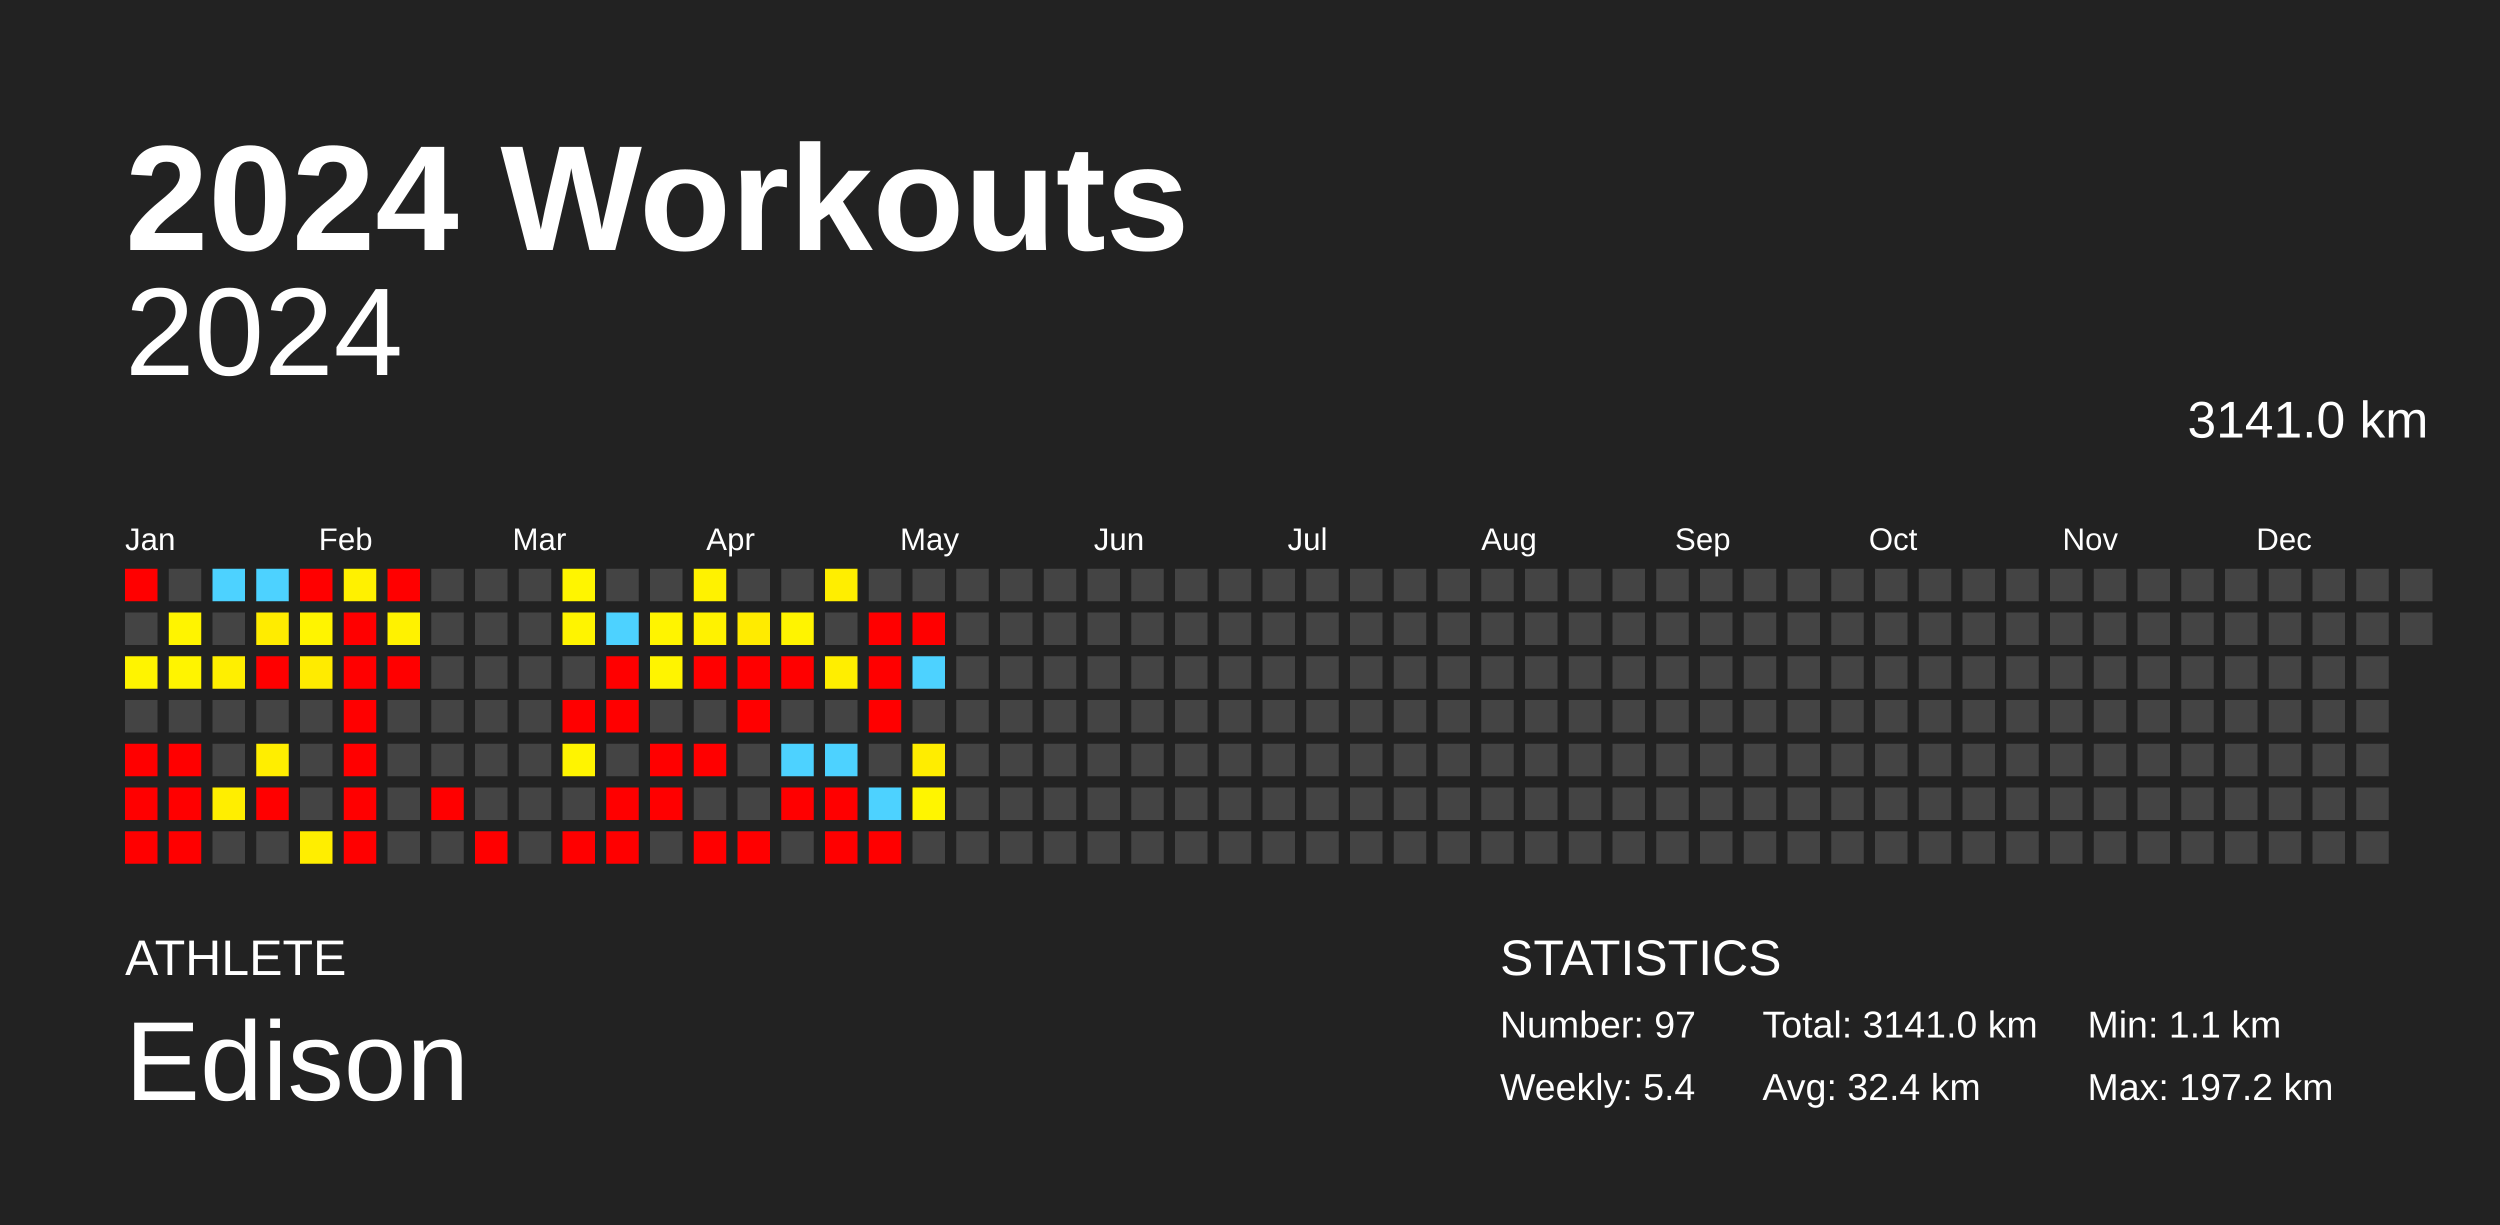
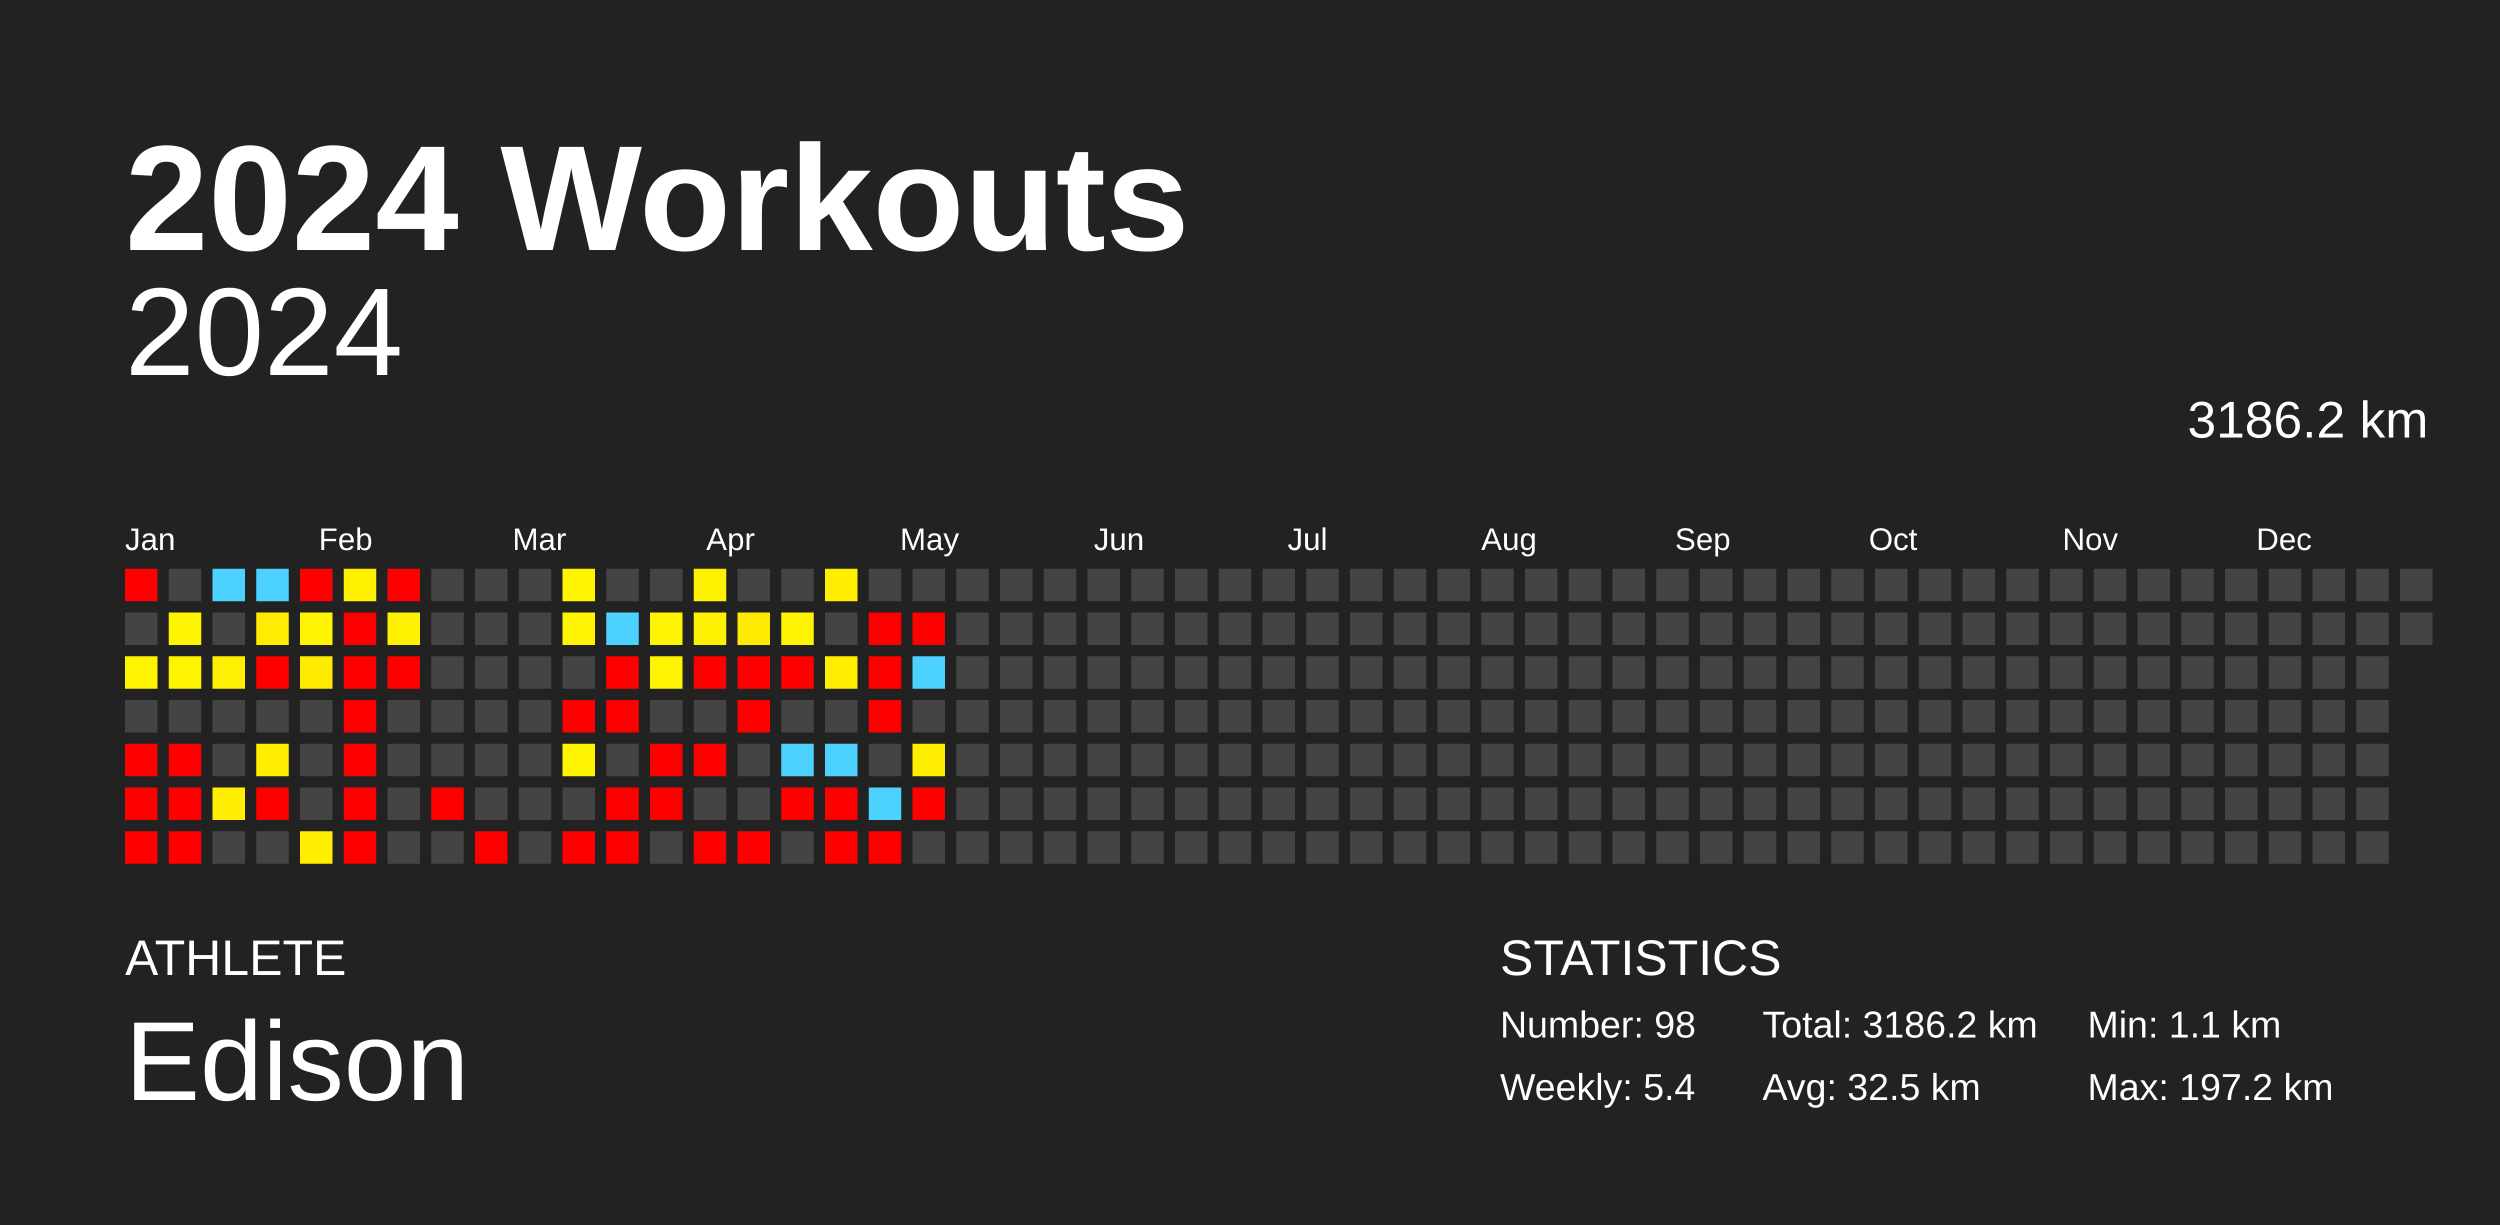
<svg xmlns="http://www.w3.org/2000/svg" baseProfile="full" height="98mm" version="1.1" viewBox="0,0,200,98" width="200mm">
  <defs />
  <rect fill="#222222" height="98" width="200" x="0" y="0" />
  <text fill="#FFFFFF" style="font-size:12px; font-family:Arial; font-weight:bold;" x="10" y="20">2024 Workouts</text>
  <text fill="#FFFFFF" style="font-size:4px; font-family:Arial" x="10" y="78">ATHLETE</text>
  <text fill="#FFFFFF" style="font-size:9px; font-family:Arial" x="10" y="88">Edison</text>
  <text fill="#FFFFFF" style="font-size:4px; font-family:Arial" x="120" y="78">STATISTICS</text>
-   <text fill="#FFFFFF" style="font-size:3px; font-family:Arial" x="120" y="83">Number: 97</text>
+   <text fill="#FFFFFF" style="font-size:3px; font-family:Arial" x="120" y="83">Number: 98</text>
  <text fill="#FFFFFF" style="font-size:3px; font-family:Arial" x="120" y="88">Weekly: 5.4</text>
-   <text fill="#FFFFFF" style="font-size:3px; font-family:Arial" x="141" y="83">Total: 3141.0 km</text>
-   <text fill="#FFFFFF" style="font-size:3px; font-family:Arial" x="141" y="88">Avg: 32.4 km</text>
+   <text fill="#FFFFFF" style="font-size:3px; font-family:Arial" x="141" y="83">Total: 3186.2 km</text>
+   <text fill="#FFFFFF" style="font-size:3px; font-family:Arial" x="141" y="88">Avg: 32.5 km</text>
  <text fill="#FFFFFF" style="font-size:3px; font-family:Arial" x="167" y="83">Min: 1.1 km</text>
  <text fill="#FFFFFF" style="font-size:3px; font-family:Arial" x="167" y="88">Max: 197.2 km</text>
  <text alignment-baseline="hanging" fill="#FFFFFF" style="font-size:10.0px; font-family:Arial;" x="10" y="30">2024</text>
-   <text alignment-baseline="hanging" fill="#FFFFFF" style="font-size:4.125px; font-family:Arial;" x="175" y="35">3141.0 km</text>
+   <text alignment-baseline="hanging" fill="#FFFFFF" style="font-size:4.125px; font-family:Arial;" x="175" y="35">3186.2 km</text>
  <text fill="#FFFFFF" style="font-size:2.5px; font-family:Arial" x="10.0" y="44">Jan</text>
  <text fill="#FFFFFF" style="font-size:2.5px; font-family:Arial" x="25.5" y="44">Feb</text>
  <text fill="#FFFFFF" style="font-size:2.5px; font-family:Arial" x="41.0" y="44">Mar</text>
  <text fill="#FFFFFF" style="font-size:2.5px; font-family:Arial" x="56.5" y="44">Apr</text>
  <text fill="#FFFFFF" style="font-size:2.5px; font-family:Arial" x="72.0" y="44">May</text>
  <text fill="#FFFFFF" style="font-size:2.5px; font-family:Arial" x="87.5" y="44">Jun</text>
  <text fill="#FFFFFF" style="font-size:2.5px; font-family:Arial" x="103.0" y="44">Jul</text>
  <text fill="#FFFFFF" style="font-size:2.5px; font-family:Arial" x="118.5" y="44">Aug</text>
  <text fill="#FFFFFF" style="font-size:2.5px; font-family:Arial" x="134.0" y="44">Sep</text>
  <text fill="#FFFFFF" style="font-size:2.5px; font-family:Arial" x="149.5" y="44">Oct</text>
  <text fill="#FFFFFF" style="font-size:2.5px; font-family:Arial" x="165.0" y="44">Nov</text>
  <text fill="#FFFFFF" style="font-size:2.5px; font-family:Arial" x="180.5" y="44">Dec</text>
  <rect fill="red" height="2.6" width="2.6" x="10.0" y="45.5" />
  <rect fill="#444444" height="2.6" width="2.6" x="10.0" y="49.0" />
  <rect fill="#fff400" height="2.6" width="2.6" x="10.0" y="52.5" />
  <rect fill="#444444" height="2.6" width="2.6" x="10.0" y="56.0" />
  <rect fill="red" height="2.6" width="2.6" x="10.0" y="59.5" />
  <rect fill="red" height="2.6" width="2.6" x="10.0" y="63.0" />
  <rect fill="red" height="2.6" width="2.6" x="10.0" y="66.5" />
  <rect fill="#444444" height="2.6" width="2.6" x="13.5" y="45.5" />
  <rect fill="#fff400" height="2.6" width="2.6" x="13.5" y="49.0" />
  <rect fill="#fff400" height="2.6" width="2.6" x="13.5" y="52.5" />
  <rect fill="#444444" height="2.6" width="2.6" x="13.5" y="56.0" />
  <rect fill="red" height="2.6" width="2.6" x="13.5" y="59.5" />
  <rect fill="red" height="2.6" width="2.6" x="13.5" y="63.0" />
  <rect fill="red" height="2.6" width="2.6" x="13.5" y="66.5" />
  <rect fill="#4dd2ff" height="2.6" width="2.6" x="17.0" y="45.5" />
  <rect fill="#444444" height="2.6" width="2.6" x="17.0" y="49.0" />
  <rect fill="#ffef00" height="2.6" width="2.6" x="17.0" y="52.5" />
  <rect fill="#444444" height="2.6" width="2.6" x="17.0" y="56.0" />
  <rect fill="#444444" height="2.6" width="2.6" x="17.0" y="59.5" />
  <rect fill="#ffee00" height="2.6" width="2.6" x="17.0" y="63.0" />
  <rect fill="#444444" height="2.6" width="2.6" x="17.0" y="66.5" />
  <rect fill="#4dd2ff" height="2.6" width="2.6" x="20.5" y="45.5" />
  <rect fill="#ffec00" height="2.6" width="2.6" x="20.5" y="49.0" />
  <rect fill="red" height="2.6" width="2.6" x="20.5" y="52.5" />
  <rect fill="#444444" height="2.6" width="2.6" x="20.5" y="56.0" />
  <rect fill="#ffee00" height="2.6" width="2.6" x="20.5" y="59.5" />
  <rect fill="red" height="2.6" width="2.6" x="20.5" y="63.0" />
  <rect fill="#444444" height="2.6" width="2.6" x="20.5" y="66.5" />
  <rect fill="red" height="2.6" width="2.6" x="24.0" y="45.5" />
  <rect fill="#fff400" height="2.6" width="2.6" x="24.0" y="49.0" />
  <rect fill="#ffeb00" height="2.6" width="2.6" x="24.0" y="52.5" />
  <rect fill="#444444" height="2.6" width="2.6" x="24.0" y="56.0" />
  <rect fill="#444444" height="2.6" width="2.6" x="24.0" y="59.5" />
  <rect fill="#444444" height="2.6" width="2.6" x="24.0" y="63.0" />
  <rect fill="#ffee00" height="2.6" width="2.6" x="24.0" y="66.5" />
  <rect fill="#fff100" height="2.6" width="2.6" x="27.5" y="45.5" />
  <rect fill="red" height="2.6" width="2.6" x="27.5" y="49.0" />
  <rect fill="red" height="2.6" width="2.6" x="27.5" y="52.5" />
  <rect fill="red" height="2.6" width="2.6" x="27.5" y="56.0" />
  <rect fill="red" height="2.6" width="2.6" x="27.5" y="59.5" />
  <rect fill="red" height="2.6" width="2.6" x="27.5" y="63.0" />
  <rect fill="red" height="2.6" width="2.6" x="27.5" y="66.5" />
  <rect fill="red" height="2.6" width="2.6" x="31.0" y="45.5" />
  <rect fill="#fff200" height="2.6" width="2.6" x="31.0" y="49.0" />
  <rect fill="red" height="2.6" width="2.6" x="31.0" y="52.5" />
  <rect fill="#444444" height="2.6" width="2.6" x="31.0" y="56.0" />
  <rect fill="#444444" height="2.6" width="2.6" x="31.0" y="59.5" />
  <rect fill="#444444" height="2.6" width="2.6" x="31.0" y="63.0" />
  <rect fill="#444444" height="2.6" width="2.6" x="31.0" y="66.5" />
  <rect fill="#444444" height="2.6" width="2.6" x="34.5" y="45.5" />
  <rect fill="#444444" height="2.6" width="2.6" x="34.5" y="49.0" />
  <rect fill="#444444" height="2.6" width="2.6" x="34.5" y="52.5" />
  <rect fill="#444444" height="2.6" width="2.6" x="34.5" y="56.0" />
  <rect fill="#444444" height="2.6" width="2.6" x="34.5" y="59.5" />
  <rect fill="red" height="2.6" width="2.6" x="34.5" y="63.0" />
  <rect fill="#444444" height="2.6" width="2.6" x="34.5" y="66.5" />
  <rect fill="#444444" height="2.6" width="2.6" x="38.0" y="45.5" />
  <rect fill="#444444" height="2.6" width="2.6" x="38.0" y="49.0" />
  <rect fill="#444444" height="2.6" width="2.6" x="38.0" y="52.5" />
  <rect fill="#444444" height="2.6" width="2.6" x="38.0" y="56.0" />
  <rect fill="#444444" height="2.6" width="2.6" x="38.0" y="59.5" />
  <rect fill="#444444" height="2.6" width="2.6" x="38.0" y="63.0" />
  <rect fill="red" height="2.6" width="2.6" x="38.0" y="66.5" />
  <rect fill="#444444" height="2.6" width="2.6" x="41.5" y="45.5" />
  <rect fill="#444444" height="2.6" width="2.6" x="41.5" y="49.0" />
  <rect fill="#444444" height="2.6" width="2.6" x="41.5" y="52.5" />
  <rect fill="#444444" height="2.6" width="2.6" x="41.5" y="56.0" />
  <rect fill="#444444" height="2.6" width="2.6" x="41.5" y="59.5" />
  <rect fill="#444444" height="2.6" width="2.6" x="41.5" y="63.0" />
  <rect fill="#444444" height="2.6" width="2.6" x="41.5" y="66.5" />
  <rect fill="#fff500" height="2.6" width="2.6" x="45.0" y="45.5" />
  <rect fill="#fff400" height="2.6" width="2.6" x="45.0" y="49.0" />
  <rect fill="#444444" height="2.6" width="2.6" x="45.0" y="52.5" />
  <rect fill="red" height="2.6" width="2.6" x="45.0" y="56.0" />
  <rect fill="#fff400" height="2.6" width="2.6" x="45.0" y="59.5" />
  <rect fill="#444444" height="2.6" width="2.6" x="45.0" y="63.0" />
  <rect fill="red" height="2.6" width="2.6" x="45.0" y="66.5" />
  <rect fill="#444444" height="2.6" width="2.6" x="48.5" y="45.5" />
  <rect fill="#4dd2ff" height="2.6" width="2.6" x="48.5" y="49.0" />
  <rect fill="red" height="2.6" width="2.6" x="48.5" y="52.5" />
  <rect fill="red" height="2.6" width="2.6" x="48.5" y="56.0" />
  <rect fill="#444444" height="2.6" width="2.6" x="48.5" y="59.5" />
  <rect fill="red" height="2.6" width="2.6" x="48.5" y="63.0" />
  <rect fill="red" height="2.6" width="2.6" x="48.5" y="66.5" />
  <rect fill="#444444" height="2.6" width="2.6" x="52.0" y="45.5" />
  <rect fill="#fff400" height="2.6" width="2.6" x="52.0" y="49.0" />
  <rect fill="#fff400" height="2.6" width="2.6" x="52.0" y="52.5" />
  <rect fill="#444444" height="2.6" width="2.6" x="52.0" y="56.0" />
  <rect fill="red" height="2.6" width="2.6" x="52.0" y="59.5" />
  <rect fill="red" height="2.6" width="2.6" x="52.0" y="63.0" />
  <rect fill="#444444" height="2.6" width="2.6" x="52.0" y="66.5" />
  <rect fill="#fff200" height="2.6" width="2.6" x="55.5" y="45.5" />
  <rect fill="#fff200" height="2.6" width="2.6" x="55.5" y="49.0" />
  <rect fill="red" height="2.6" width="2.6" x="55.5" y="52.5" />
  <rect fill="#444444" height="2.6" width="2.6" x="55.5" y="56.0" />
  <rect fill="red" height="2.6" width="2.6" x="55.5" y="59.5" />
  <rect fill="#444444" height="2.6" width="2.6" x="55.5" y="63.0" />
  <rect fill="red" height="2.6" width="2.6" x="55.5" y="66.5" />
  <rect fill="#444444" height="2.6" width="2.6" x="59.0" y="45.5" />
  <rect fill="#ffeb00" height="2.6" width="2.6" x="59.0" y="49.0" />
  <rect fill="red" height="2.6" width="2.6" x="59.0" y="52.5" />
  <rect fill="red" height="2.6" width="2.6" x="59.0" y="56.0" />
  <rect fill="#444444" height="2.6" width="2.6" x="59.0" y="59.5" />
  <rect fill="#444444" height="2.6" width="2.6" x="59.0" y="63.0" />
  <rect fill="red" height="2.6" width="2.6" x="59.0" y="66.5" />
  <rect fill="#444444" height="2.6" width="2.6" x="62.5" y="45.5" />
  <rect fill="#fff400" height="2.6" width="2.6" x="62.5" y="49.0" />
  <rect fill="red" height="2.6" width="2.6" x="62.5" y="52.5" />
  <rect fill="#444444" height="2.6" width="2.6" x="62.5" y="56.0" />
  <rect fill="#4dd2ff" height="2.6" width="2.6" x="62.5" y="59.5" />
  <rect fill="red" height="2.6" width="2.6" x="62.5" y="63.0" />
  <rect fill="#444444" height="2.6" width="2.6" x="62.5" y="66.5" />
  <rect fill="#ffee00" height="2.6" width="2.6" x="66.0" y="45.5" />
  <rect fill="#444444" height="2.6" width="2.6" x="66.0" y="49.0" />
  <rect fill="#ffee00" height="2.6" width="2.6" x="66.0" y="52.5" />
  <rect fill="#444444" height="2.6" width="2.6" x="66.0" y="56.0" />
  <rect fill="#4dd2ff" height="2.6" width="2.6" x="66.0" y="59.5" />
  <rect fill="red" height="2.6" width="2.6" x="66.0" y="63.0" />
  <rect fill="red" height="2.6" width="2.6" x="66.0" y="66.5" />
  <rect fill="#444444" height="2.6" width="2.6" x="69.5" y="45.5" />
  <rect fill="red" height="2.6" width="2.6" x="69.5" y="49.0" />
  <rect fill="red" height="2.6" width="2.6" x="69.5" y="52.5" />
  <rect fill="red" height="2.6" width="2.6" x="69.5" y="56.0" />
  <rect fill="#444444" height="2.6" width="2.6" x="69.5" y="59.5" />
  <rect fill="#4dd2ff" height="2.6" width="2.6" x="69.5" y="63.0" />
  <rect fill="red" height="2.6" width="2.6" x="69.5" y="66.5" />
  <rect fill="#444444" height="2.6" width="2.6" x="73.0" y="45.5" />
  <rect fill="red" height="2.6" width="2.6" x="73.0" y="49.0" />
  <rect fill="#4dd2ff" height="2.6" width="2.6" x="73.0" y="52.5" />
  <rect fill="#444444" height="2.6" width="2.6" x="73.0" y="56.0" />
  <rect fill="#ffed00" height="2.6" width="2.6" x="73.0" y="59.5" />
-   <rect fill="#fff500" height="2.6" width="2.6" x="73.0" y="63.0" />
+   <rect fill="red" height="2.6" width="2.6" x="73.0" y="63.0" />
  <rect fill="#444444" height="2.6" width="2.6" x="73.0" y="66.5" />
  <rect fill="#444444" height="2.6" width="2.6" x="76.5" y="45.5" />
  <rect fill="#444444" height="2.6" width="2.6" x="76.5" y="49.0" />
  <rect fill="#444444" height="2.6" width="2.6" x="76.5" y="52.5" />
  <rect fill="#444444" height="2.6" width="2.6" x="76.5" y="56.0" />
  <rect fill="#444444" height="2.6" width="2.6" x="76.5" y="59.5" />
  <rect fill="#444444" height="2.6" width="2.6" x="76.5" y="63.0" />
  <rect fill="#444444" height="2.6" width="2.6" x="76.5" y="66.5" />
  <rect fill="#444444" height="2.6" width="2.6" x="80.0" y="45.5" />
  <rect fill="#444444" height="2.6" width="2.6" x="80.0" y="49.0" />
  <rect fill="#444444" height="2.6" width="2.6" x="80.0" y="52.5" />
  <rect fill="#444444" height="2.6" width="2.6" x="80.0" y="56.0" />
  <rect fill="#444444" height="2.6" width="2.6" x="80.0" y="59.5" />
  <rect fill="#444444" height="2.6" width="2.6" x="80.0" y="63.0" />
  <rect fill="#444444" height="2.6" width="2.6" x="80.0" y="66.5" />
  <rect fill="#444444" height="2.6" width="2.6" x="83.5" y="45.5" />
  <rect fill="#444444" height="2.6" width="2.6" x="83.5" y="49.0" />
  <rect fill="#444444" height="2.6" width="2.6" x="83.5" y="52.5" />
  <rect fill="#444444" height="2.6" width="2.6" x="83.5" y="56.0" />
  <rect fill="#444444" height="2.6" width="2.6" x="83.5" y="59.5" />
  <rect fill="#444444" height="2.6" width="2.6" x="83.5" y="63.0" />
  <rect fill="#444444" height="2.6" width="2.6" x="83.5" y="66.5" />
  <rect fill="#444444" height="2.6" width="2.6" x="87.0" y="45.5" />
  <rect fill="#444444" height="2.6" width="2.6" x="87.0" y="49.0" />
  <rect fill="#444444" height="2.6" width="2.6" x="87.0" y="52.5" />
  <rect fill="#444444" height="2.6" width="2.6" x="87.0" y="56.0" />
  <rect fill="#444444" height="2.6" width="2.6" x="87.0" y="59.5" />
  <rect fill="#444444" height="2.6" width="2.6" x="87.0" y="63.0" />
  <rect fill="#444444" height="2.6" width="2.6" x="87.0" y="66.5" />
  <rect fill="#444444" height="2.6" width="2.6" x="90.5" y="45.5" />
  <rect fill="#444444" height="2.6" width="2.6" x="90.5" y="49.0" />
  <rect fill="#444444" height="2.6" width="2.6" x="90.5" y="52.5" />
  <rect fill="#444444" height="2.6" width="2.6" x="90.5" y="56.0" />
  <rect fill="#444444" height="2.6" width="2.6" x="90.5" y="59.5" />
  <rect fill="#444444" height="2.6" width="2.6" x="90.5" y="63.0" />
  <rect fill="#444444" height="2.6" width="2.6" x="90.5" y="66.5" />
  <rect fill="#444444" height="2.6" width="2.6" x="94.0" y="45.5" />
  <rect fill="#444444" height="2.6" width="2.6" x="94.0" y="49.0" />
  <rect fill="#444444" height="2.6" width="2.6" x="94.0" y="52.5" />
  <rect fill="#444444" height="2.6" width="2.6" x="94.0" y="56.0" />
  <rect fill="#444444" height="2.6" width="2.6" x="94.0" y="59.5" />
  <rect fill="#444444" height="2.6" width="2.6" x="94.0" y="63.0" />
  <rect fill="#444444" height="2.6" width="2.6" x="94.0" y="66.5" />
  <rect fill="#444444" height="2.6" width="2.6" x="97.5" y="45.5" />
  <rect fill="#444444" height="2.6" width="2.6" x="97.5" y="49.0" />
  <rect fill="#444444" height="2.6" width="2.6" x="97.5" y="52.5" />
  <rect fill="#444444" height="2.6" width="2.6" x="97.5" y="56.0" />
  <rect fill="#444444" height="2.6" width="2.6" x="97.5" y="59.5" />
  <rect fill="#444444" height="2.6" width="2.6" x="97.5" y="63.0" />
  <rect fill="#444444" height="2.6" width="2.6" x="97.5" y="66.5" />
  <rect fill="#444444" height="2.6" width="2.6" x="101.0" y="45.5" />
  <rect fill="#444444" height="2.6" width="2.6" x="101.0" y="49.0" />
  <rect fill="#444444" height="2.6" width="2.6" x="101.0" y="52.5" />
  <rect fill="#444444" height="2.6" width="2.6" x="101.0" y="56.0" />
  <rect fill="#444444" height="2.6" width="2.6" x="101.0" y="59.5" />
  <rect fill="#444444" height="2.6" width="2.6" x="101.0" y="63.0" />
  <rect fill="#444444" height="2.6" width="2.6" x="101.0" y="66.5" />
  <rect fill="#444444" height="2.6" width="2.6" x="104.5" y="45.5" />
  <rect fill="#444444" height="2.6" width="2.6" x="104.5" y="49.0" />
  <rect fill="#444444" height="2.6" width="2.6" x="104.5" y="52.5" />
  <rect fill="#444444" height="2.6" width="2.6" x="104.5" y="56.0" />
  <rect fill="#444444" height="2.6" width="2.6" x="104.5" y="59.5" />
  <rect fill="#444444" height="2.6" width="2.6" x="104.5" y="63.0" />
  <rect fill="#444444" height="2.6" width="2.6" x="104.5" y="66.5" />
  <rect fill="#444444" height="2.6" width="2.6" x="108.0" y="45.5" />
  <rect fill="#444444" height="2.6" width="2.6" x="108.0" y="49.0" />
  <rect fill="#444444" height="2.6" width="2.6" x="108.0" y="52.5" />
  <rect fill="#444444" height="2.6" width="2.6" x="108.0" y="56.0" />
  <rect fill="#444444" height="2.6" width="2.6" x="108.0" y="59.5" />
  <rect fill="#444444" height="2.6" width="2.6" x="108.0" y="63.0" />
  <rect fill="#444444" height="2.6" width="2.6" x="108.0" y="66.5" />
  <rect fill="#444444" height="2.6" width="2.6" x="111.5" y="45.5" />
  <rect fill="#444444" height="2.6" width="2.6" x="111.5" y="49.0" />
  <rect fill="#444444" height="2.6" width="2.6" x="111.5" y="52.5" />
  <rect fill="#444444" height="2.6" width="2.6" x="111.5" y="56.0" />
  <rect fill="#444444" height="2.6" width="2.6" x="111.5" y="59.5" />
  <rect fill="#444444" height="2.6" width="2.6" x="111.5" y="63.0" />
  <rect fill="#444444" height="2.6" width="2.6" x="111.5" y="66.5" />
  <rect fill="#444444" height="2.6" width="2.6" x="115.0" y="45.5" />
  <rect fill="#444444" height="2.6" width="2.6" x="115.0" y="49.0" />
  <rect fill="#444444" height="2.6" width="2.6" x="115.0" y="52.5" />
  <rect fill="#444444" height="2.6" width="2.6" x="115.0" y="56.0" />
  <rect fill="#444444" height="2.6" width="2.6" x="115.0" y="59.5" />
  <rect fill="#444444" height="2.6" width="2.6" x="115.0" y="63.0" />
  <rect fill="#444444" height="2.6" width="2.6" x="115.0" y="66.5" />
  <rect fill="#444444" height="2.6" width="2.6" x="118.5" y="45.5" />
  <rect fill="#444444" height="2.6" width="2.6" x="118.5" y="49.0" />
  <rect fill="#444444" height="2.6" width="2.6" x="118.5" y="52.5" />
  <rect fill="#444444" height="2.6" width="2.6" x="118.5" y="56.0" />
  <rect fill="#444444" height="2.6" width="2.6" x="118.5" y="59.5" />
  <rect fill="#444444" height="2.6" width="2.6" x="118.5" y="63.0" />
  <rect fill="#444444" height="2.6" width="2.6" x="118.5" y="66.5" />
  <rect fill="#444444" height="2.6" width="2.6" x="122.0" y="45.5" />
  <rect fill="#444444" height="2.6" width="2.6" x="122.0" y="49.0" />
  <rect fill="#444444" height="2.6" width="2.6" x="122.0" y="52.5" />
  <rect fill="#444444" height="2.6" width="2.6" x="122.0" y="56.0" />
  <rect fill="#444444" height="2.6" width="2.6" x="122.0" y="59.5" />
  <rect fill="#444444" height="2.6" width="2.6" x="122.0" y="63.0" />
  <rect fill="#444444" height="2.6" width="2.6" x="122.0" y="66.5" />
  <rect fill="#444444" height="2.6" width="2.6" x="125.5" y="45.5" />
  <rect fill="#444444" height="2.6" width="2.6" x="125.5" y="49.0" />
  <rect fill="#444444" height="2.6" width="2.6" x="125.5" y="52.5" />
  <rect fill="#444444" height="2.6" width="2.6" x="125.5" y="56.0" />
  <rect fill="#444444" height="2.6" width="2.6" x="125.5" y="59.5" />
  <rect fill="#444444" height="2.6" width="2.6" x="125.5" y="63.0" />
  <rect fill="#444444" height="2.6" width="2.6" x="125.5" y="66.5" />
  <rect fill="#444444" height="2.6" width="2.6" x="129.0" y="45.5" />
  <rect fill="#444444" height="2.6" width="2.6" x="129.0" y="49.0" />
  <rect fill="#444444" height="2.6" width="2.6" x="129.0" y="52.5" />
  <rect fill="#444444" height="2.6" width="2.6" x="129.0" y="56.0" />
  <rect fill="#444444" height="2.6" width="2.6" x="129.0" y="59.5" />
  <rect fill="#444444" height="2.6" width="2.6" x="129.0" y="63.0" />
  <rect fill="#444444" height="2.6" width="2.6" x="129.0" y="66.5" />
  <rect fill="#444444" height="2.6" width="2.6" x="132.5" y="45.5" />
  <rect fill="#444444" height="2.6" width="2.6" x="132.5" y="49.0" />
  <rect fill="#444444" height="2.6" width="2.6" x="132.5" y="52.5" />
  <rect fill="#444444" height="2.6" width="2.6" x="132.5" y="56.0" />
  <rect fill="#444444" height="2.6" width="2.6" x="132.5" y="59.5" />
  <rect fill="#444444" height="2.6" width="2.6" x="132.5" y="63.0" />
  <rect fill="#444444" height="2.6" width="2.6" x="132.5" y="66.5" />
  <rect fill="#444444" height="2.6" width="2.6" x="136.0" y="45.5" />
  <rect fill="#444444" height="2.6" width="2.6" x="136.0" y="49.0" />
  <rect fill="#444444" height="2.6" width="2.6" x="136.0" y="52.5" />
  <rect fill="#444444" height="2.6" width="2.6" x="136.0" y="56.0" />
  <rect fill="#444444" height="2.6" width="2.6" x="136.0" y="59.5" />
  <rect fill="#444444" height="2.6" width="2.6" x="136.0" y="63.0" />
  <rect fill="#444444" height="2.6" width="2.6" x="136.0" y="66.5" />
  <rect fill="#444444" height="2.6" width="2.6" x="139.5" y="45.5" />
  <rect fill="#444444" height="2.6" width="2.6" x="139.5" y="49.0" />
  <rect fill="#444444" height="2.6" width="2.6" x="139.5" y="52.5" />
  <rect fill="#444444" height="2.6" width="2.6" x="139.5" y="56.0" />
  <rect fill="#444444" height="2.6" width="2.6" x="139.5" y="59.5" />
  <rect fill="#444444" height="2.6" width="2.6" x="139.5" y="63.0" />
  <rect fill="#444444" height="2.6" width="2.6" x="139.5" y="66.5" />
  <rect fill="#444444" height="2.6" width="2.6" x="143.0" y="45.5" />
  <rect fill="#444444" height="2.6" width="2.6" x="143.0" y="49.0" />
  <rect fill="#444444" height="2.6" width="2.6" x="143.0" y="52.5" />
  <rect fill="#444444" height="2.6" width="2.6" x="143.0" y="56.0" />
  <rect fill="#444444" height="2.6" width="2.6" x="143.0" y="59.5" />
  <rect fill="#444444" height="2.6" width="2.6" x="143.0" y="63.0" />
  <rect fill="#444444" height="2.6" width="2.6" x="143.0" y="66.5" />
  <rect fill="#444444" height="2.6" width="2.6" x="146.5" y="45.5" />
  <rect fill="#444444" height="2.6" width="2.6" x="146.5" y="49.0" />
  <rect fill="#444444" height="2.6" width="2.6" x="146.5" y="52.5" />
  <rect fill="#444444" height="2.6" width="2.6" x="146.5" y="56.0" />
  <rect fill="#444444" height="2.6" width="2.6" x="146.5" y="59.5" />
  <rect fill="#444444" height="2.6" width="2.6" x="146.5" y="63.0" />
  <rect fill="#444444" height="2.6" width="2.6" x="146.5" y="66.5" />
  <rect fill="#444444" height="2.6" width="2.6" x="150.0" y="45.5" />
  <rect fill="#444444" height="2.6" width="2.6" x="150.0" y="49.0" />
  <rect fill="#444444" height="2.6" width="2.6" x="150.0" y="52.5" />
  <rect fill="#444444" height="2.6" width="2.6" x="150.0" y="56.0" />
  <rect fill="#444444" height="2.6" width="2.6" x="150.0" y="59.5" />
  <rect fill="#444444" height="2.6" width="2.6" x="150.0" y="63.0" />
  <rect fill="#444444" height="2.6" width="2.6" x="150.0" y="66.5" />
  <rect fill="#444444" height="2.6" width="2.6" x="153.5" y="45.5" />
  <rect fill="#444444" height="2.6" width="2.6" x="153.5" y="49.0" />
  <rect fill="#444444" height="2.6" width="2.6" x="153.5" y="52.5" />
  <rect fill="#444444" height="2.6" width="2.6" x="153.5" y="56.0" />
  <rect fill="#444444" height="2.6" width="2.6" x="153.5" y="59.5" />
  <rect fill="#444444" height="2.6" width="2.6" x="153.5" y="63.0" />
  <rect fill="#444444" height="2.6" width="2.6" x="153.5" y="66.5" />
  <rect fill="#444444" height="2.6" width="2.6" x="157.0" y="45.5" />
  <rect fill="#444444" height="2.6" width="2.6" x="157.0" y="49.0" />
  <rect fill="#444444" height="2.6" width="2.6" x="157.0" y="52.5" />
  <rect fill="#444444" height="2.6" width="2.6" x="157.0" y="56.0" />
  <rect fill="#444444" height="2.6" width="2.6" x="157.0" y="59.5" />
  <rect fill="#444444" height="2.6" width="2.6" x="157.0" y="63.0" />
  <rect fill="#444444" height="2.6" width="2.6" x="157.0" y="66.5" />
  <rect fill="#444444" height="2.6" width="2.6" x="160.5" y="45.5" />
  <rect fill="#444444" height="2.6" width="2.6" x="160.5" y="49.0" />
  <rect fill="#444444" height="2.6" width="2.6" x="160.5" y="52.5" />
  <rect fill="#444444" height="2.6" width="2.6" x="160.5" y="56.0" />
  <rect fill="#444444" height="2.6" width="2.6" x="160.5" y="59.5" />
  <rect fill="#444444" height="2.6" width="2.6" x="160.5" y="63.0" />
  <rect fill="#444444" height="2.6" width="2.6" x="160.5" y="66.5" />
  <rect fill="#444444" height="2.6" width="2.6" x="164.0" y="45.5" />
  <rect fill="#444444" height="2.6" width="2.6" x="164.0" y="49.0" />
  <rect fill="#444444" height="2.6" width="2.6" x="164.0" y="52.5" />
  <rect fill="#444444" height="2.6" width="2.6" x="164.0" y="56.0" />
  <rect fill="#444444" height="2.6" width="2.6" x="164.0" y="59.5" />
  <rect fill="#444444" height="2.6" width="2.6" x="164.0" y="63.0" />
  <rect fill="#444444" height="2.6" width="2.6" x="164.0" y="66.5" />
  <rect fill="#444444" height="2.6" width="2.6" x="167.5" y="45.5" />
  <rect fill="#444444" height="2.6" width="2.6" x="167.5" y="49.0" />
  <rect fill="#444444" height="2.6" width="2.6" x="167.5" y="52.5" />
  <rect fill="#444444" height="2.6" width="2.6" x="167.5" y="56.0" />
  <rect fill="#444444" height="2.6" width="2.6" x="167.5" y="59.5" />
  <rect fill="#444444" height="2.6" width="2.6" x="167.5" y="63.0" />
  <rect fill="#444444" height="2.6" width="2.6" x="167.5" y="66.5" />
  <rect fill="#444444" height="2.6" width="2.6" x="171.0" y="45.5" />
  <rect fill="#444444" height="2.6" width="2.6" x="171.0" y="49.0" />
  <rect fill="#444444" height="2.6" width="2.6" x="171.0" y="52.5" />
  <rect fill="#444444" height="2.6" width="2.6" x="171.0" y="56.0" />
  <rect fill="#444444" height="2.6" width="2.6" x="171.0" y="59.5" />
  <rect fill="#444444" height="2.6" width="2.6" x="171.0" y="63.0" />
  <rect fill="#444444" height="2.6" width="2.6" x="171.0" y="66.5" />
  <rect fill="#444444" height="2.6" width="2.6" x="174.5" y="45.5" />
  <rect fill="#444444" height="2.6" width="2.6" x="174.5" y="49.0" />
  <rect fill="#444444" height="2.6" width="2.6" x="174.5" y="52.5" />
  <rect fill="#444444" height="2.6" width="2.6" x="174.5" y="56.0" />
  <rect fill="#444444" height="2.6" width="2.6" x="174.5" y="59.5" />
  <rect fill="#444444" height="2.6" width="2.6" x="174.5" y="63.0" />
  <rect fill="#444444" height="2.6" width="2.6" x="174.5" y="66.5" />
  <rect fill="#444444" height="2.6" width="2.6" x="178.0" y="45.5" />
  <rect fill="#444444" height="2.6" width="2.6" x="178.0" y="49.0" />
  <rect fill="#444444" height="2.6" width="2.6" x="178.0" y="52.5" />
  <rect fill="#444444" height="2.6" width="2.6" x="178.0" y="56.0" />
  <rect fill="#444444" height="2.6" width="2.6" x="178.0" y="59.5" />
  <rect fill="#444444" height="2.6" width="2.6" x="178.0" y="63.0" />
  <rect fill="#444444" height="2.6" width="2.6" x="178.0" y="66.5" />
  <rect fill="#444444" height="2.6" width="2.6" x="181.5" y="45.5" />
  <rect fill="#444444" height="2.6" width="2.6" x="181.5" y="49.0" />
  <rect fill="#444444" height="2.6" width="2.6" x="181.5" y="52.5" />
  <rect fill="#444444" height="2.6" width="2.6" x="181.5" y="56.0" />
  <rect fill="#444444" height="2.6" width="2.6" x="181.5" y="59.5" />
  <rect fill="#444444" height="2.6" width="2.6" x="181.5" y="63.0" />
  <rect fill="#444444" height="2.6" width="2.6" x="181.5" y="66.5" />
  <rect fill="#444444" height="2.6" width="2.6" x="185.0" y="45.5" />
  <rect fill="#444444" height="2.6" width="2.6" x="185.0" y="49.0" />
  <rect fill="#444444" height="2.6" width="2.6" x="185.0" y="52.5" />
  <rect fill="#444444" height="2.6" width="2.6" x="185.0" y="56.0" />
  <rect fill="#444444" height="2.6" width="2.6" x="185.0" y="59.5" />
  <rect fill="#444444" height="2.6" width="2.6" x="185.0" y="63.0" />
  <rect fill="#444444" height="2.6" width="2.6" x="185.0" y="66.5" />
  <rect fill="#444444" height="2.6" width="2.6" x="188.5" y="45.5" />
  <rect fill="#444444" height="2.6" width="2.6" x="188.5" y="49.0" />
  <rect fill="#444444" height="2.6" width="2.6" x="188.5" y="52.5" />
  <rect fill="#444444" height="2.6" width="2.6" x="188.5" y="56.0" />
  <rect fill="#444444" height="2.6" width="2.6" x="188.5" y="59.5" />
  <rect fill="#444444" height="2.6" width="2.6" x="188.5" y="63.0" />
  <rect fill="#444444" height="2.6" width="2.6" x="188.5" y="66.5" />
  <rect fill="#444444" height="2.6" width="2.6" x="192.0" y="45.5" />
  <rect fill="#444444" height="2.6" width="2.6" x="192.0" y="49.0" />
</svg>
